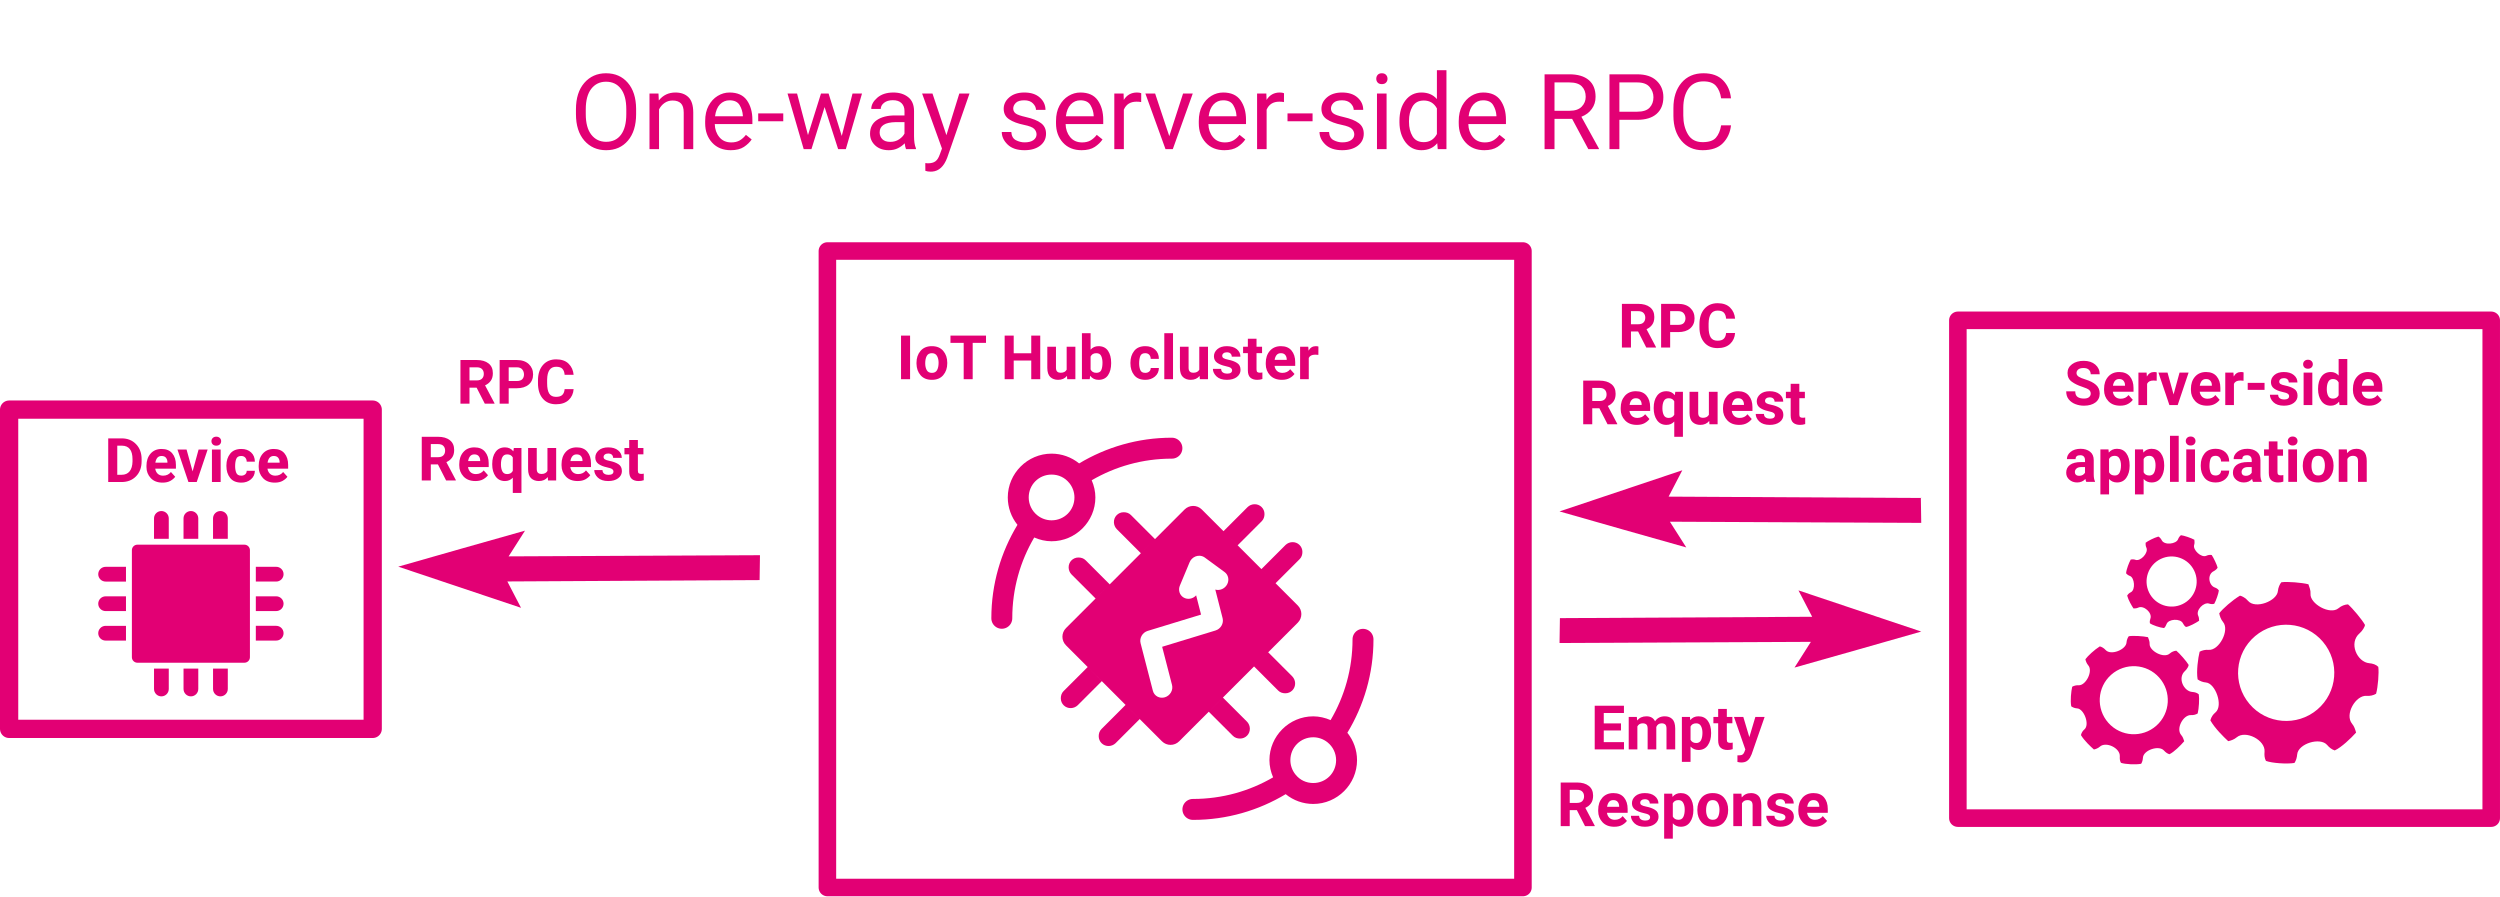
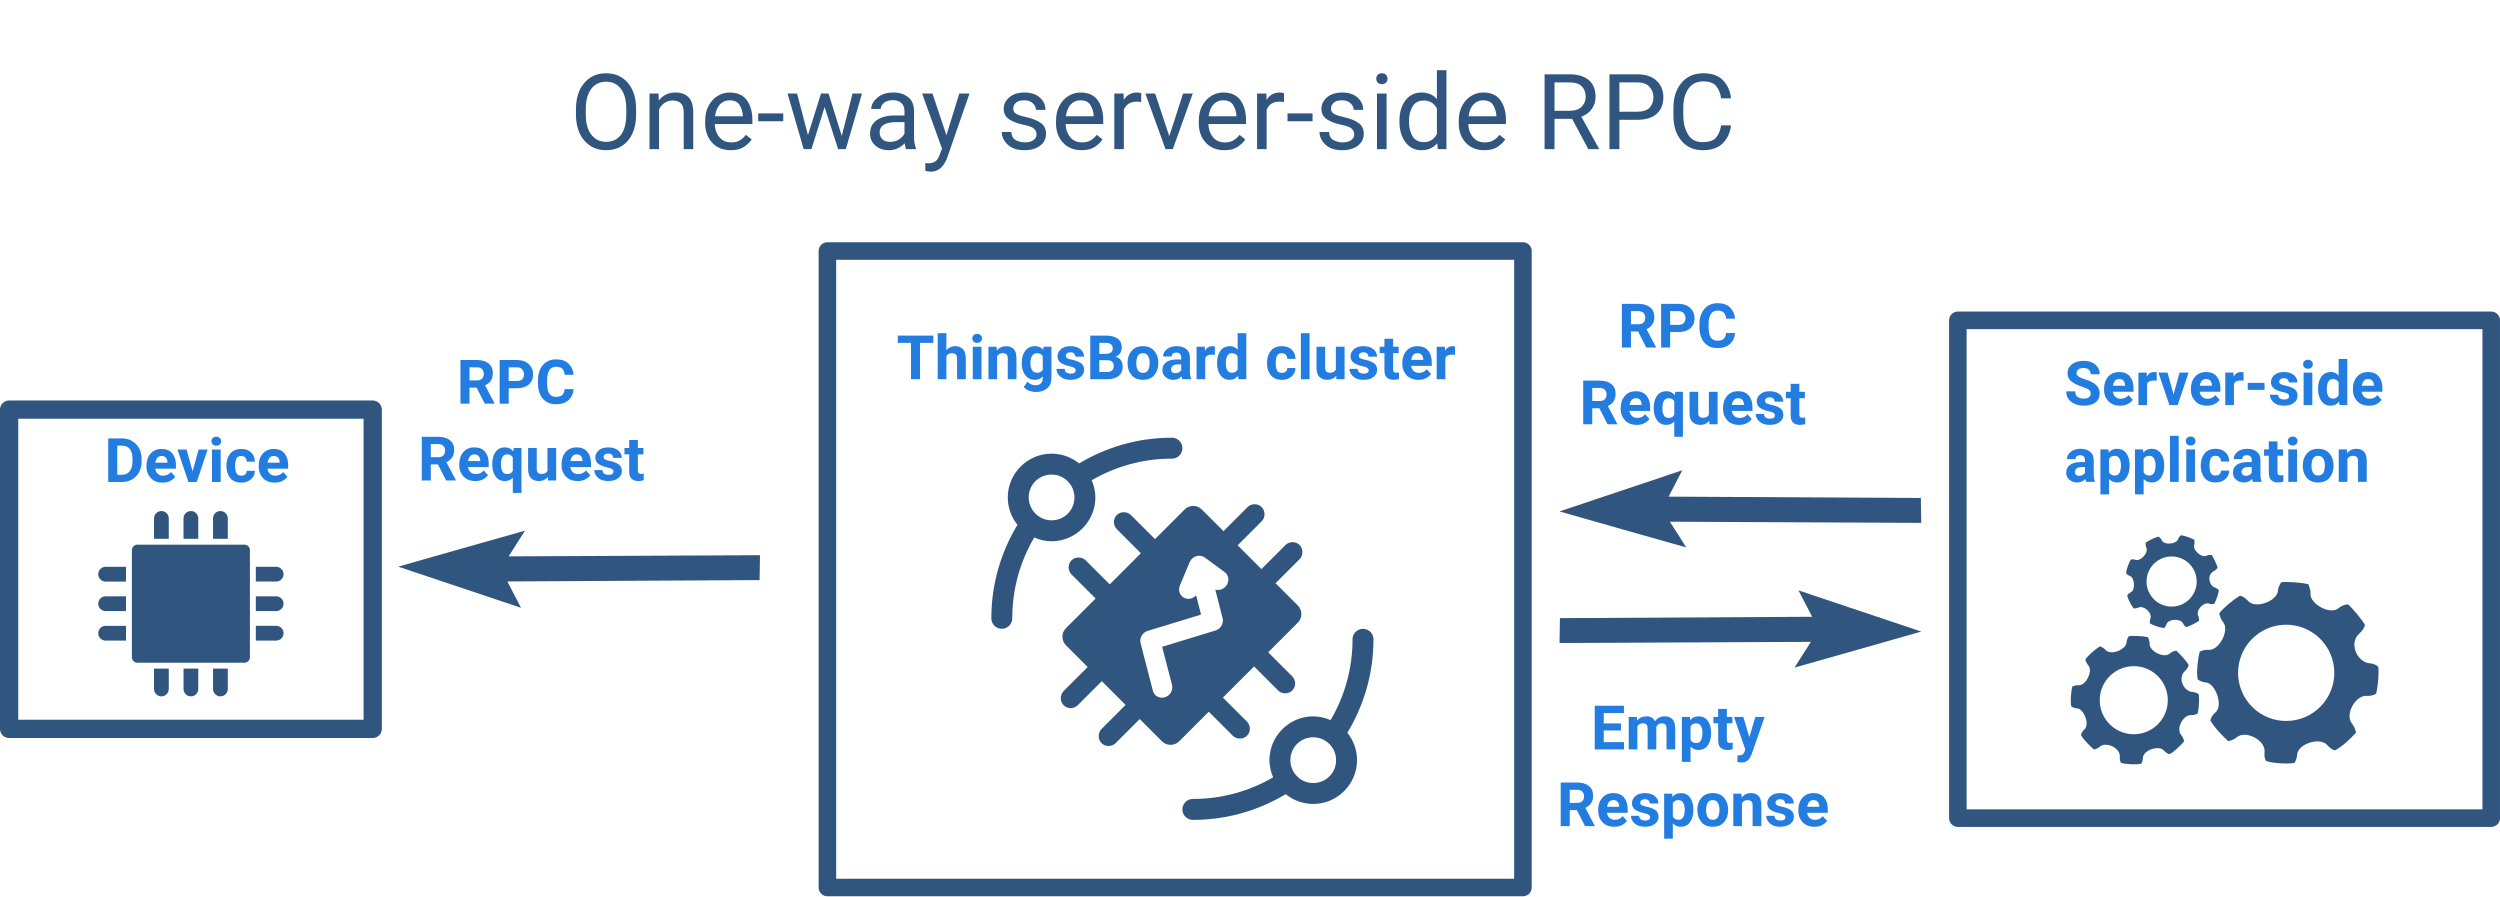
<svg xmlns="http://www.w3.org/2000/svg" id="svg2" height="255.36" width="712.29" version="1.1" viewBox="0 0 712.293 255.357">
  <g id="layer1" transform="translate(29.29 -718.71)">
-     <text id="text5032" style="word-spacing:0px;letter-spacing:0px" xml:space="preserve" font-size="30px" line-height="125%" y="761.207" x="133.058" font-family="Roboto" fill="#e20074">
+     <text id="text5032" style="word-spacing:0px;letter-spacing:0px" xml:space="preserve" font-size="30px" line-height="125%" y="761.207" x="133.058" font-family="Roboto" fill="#305680">
      <tspan id="tspan5034" x="133.058" y="761.207">One-way server-side RPC</tspan>
    </text>
    <g id="g4365">
      <g id="g9893" transform="translate(0 6.7765)">
-         <g id="g4264" fill="#e20074" transform="matrix(.4204 0 0 .4204 82.238 704.98)">
-           <g id="g4283" transform="translate(-318.77 19.031)" fill="#e20074">
+         <g id="g4264" fill="#305680" transform="matrix(.4204 0 0 .4204 82.238 704.98)">
+           <g id="g4283" transform="translate(-318.77 19.031)" fill="#305680">
            <path id="rect5324" style="color-rendering:auto;text-decoration-color:#000000;color:#000000;isolation:auto;mix-blend-mode:normal;shape-rendering:auto;solid-color:#000000;block-progression:tb;text-decoration-line:none;text-decoration-style:solid;image-rendering:auto;white-space:normal;text-indent:0;text-transform:none" d="m146.6 366.65c-2.065 0-3.739 1.674-3.739 3.739v72.522c0 2.065 1.674 3.739 3.739 3.739h72.522c2.065-0 3.739-1.674 3.739-3.739v-72.522c-0-2.065-1.674-3.739-3.739-3.739z" />
            <g id="g5386" fill-rule="evenodd" transform="translate(-257.14 294.29)">
              <path id="path5330" style="color-rendering:auto;text-decoration-color:#000000;color:#000000;isolation:auto;mix-blend-mode:normal;shape-rendering:auto;solid-color:#000000;block-progression:tb;text-decoration-line:none;text-decoration-style:solid;image-rendering:auto;white-space:normal;text-indent:0;text-transform:none" d="m419.92 49.559a5 5 0 0 0 -4.923 5.07v13.733h9.999v-13.733a5 5 0 0 0 -5.076 -5.07z" />
              <path id="path5330-6" style="color-rendering:auto;text-decoration-color:#000000;color:#000000;isolation:auto;mix-blend-mode:normal;shape-rendering:auto;solid-color:#000000;block-progression:tb;text-decoration-line:none;text-decoration-style:solid;image-rendering:auto;white-space:normal;text-indent:0;text-transform:none" d="m439.92 49.559a5 5 0 0 0 -4.923 5.07v13.733h9.999v-13.733a5 5 0 0 0 -5.076 -5.07z" />
              <path id="path5330-6-7" style="color-rendering:auto;text-decoration-color:#000000;color:#000000;isolation:auto;mix-blend-mode:normal;shape-rendering:auto;solid-color:#000000;block-progression:tb;text-decoration-line:none;text-decoration-style:solid;image-rendering:auto;white-space:normal;text-indent:0;text-transform:none" d="m459.92 49.559a5 5 0 0 0 -4.923 5.07v13.733h9.999v-13.733a5 5 0 0 0 -5.076 -5.07z" />
            </g>
            <g id="g5386-5" fill-rule="evenodd" transform="matrix(-1 0 0 -1 622.86 519.01)">
              <path id="path5330-3" style="color-rendering:auto;text-decoration-color:#000000;color:#000000;isolation:auto;mix-blend-mode:normal;shape-rendering:auto;solid-color:#000000;block-progression:tb;text-decoration-line:none;text-decoration-style:solid;image-rendering:auto;white-space:normal;text-indent:0;text-transform:none" d="m419.92 49.559a5 5 0 0 0 -4.923 5.07v13.733h9.999v-13.733a5 5 0 0 0 -5.076 -5.07z" />
              <path id="path5330-6-5" style="color-rendering:auto;text-decoration-color:#000000;color:#000000;isolation:auto;mix-blend-mode:normal;shape-rendering:auto;solid-color:#000000;block-progression:tb;text-decoration-line:none;text-decoration-style:solid;image-rendering:auto;white-space:normal;text-indent:0;text-transform:none" d="m439.92 49.559a5 5 0 0 0 -4.923 5.07v13.733h9.999v-13.733a5 5 0 0 0 -5.076 -5.07z" />
              <path id="path5330-6-7-6" style="color-rendering:auto;text-decoration-color:#000000;color:#000000;isolation:auto;mix-blend-mode:normal;shape-rendering:auto;solid-color:#000000;block-progression:tb;text-decoration-line:none;text-decoration-style:solid;image-rendering:auto;white-space:normal;text-indent:0;text-transform:none" d="m459.92 49.559a5 5 0 0 0 -4.923 5.07v13.733h9.999v-13.733a5 5 0 0 0 -5.076 -5.07z" />
            </g>
            <g id="g5386-2" fill-rule="evenodd" transform="matrix(0 -1 1 0 70.498 846.65)">
              <path id="path5330-9" style="color-rendering:auto;text-decoration-color:#000000;color:#000000;isolation:auto;mix-blend-mode:normal;shape-rendering:auto;solid-color:#000000;block-progression:tb;text-decoration-line:none;text-decoration-style:solid;image-rendering:auto;white-space:normal;text-indent:0;text-transform:none" d="m419.92 49.559a5 5 0 0 0 -4.923 5.07v13.733h9.999v-13.733a5 5 0 0 0 -5.076 -5.07z" />
              <path id="path5330-6-1" style="color-rendering:auto;text-decoration-color:#000000;color:#000000;isolation:auto;mix-blend-mode:normal;shape-rendering:auto;solid-color:#000000;block-progression:tb;text-decoration-line:none;text-decoration-style:solid;image-rendering:auto;white-space:normal;text-indent:0;text-transform:none" d="m439.92 49.559a5 5 0 0 0 -4.923 5.07v13.733h9.999v-13.733a5 5 0 0 0 -5.076 -5.07z" />
              <path id="path5330-6-7-2" style="color-rendering:auto;text-decoration-color:#000000;color:#000000;isolation:auto;mix-blend-mode:normal;shape-rendering:auto;solid-color:#000000;block-progression:tb;text-decoration-line:none;text-decoration-style:solid;image-rendering:auto;white-space:normal;text-indent:0;text-transform:none" d="m459.92 49.559a5 5 0 0 0 -4.923 5.07v13.733h9.999v-13.733a5 5 0 0 0 -5.076 -5.07z" />
            </g>
            <g id="g5386-2-7" fill-rule="evenodd" transform="matrix(0 1 -1 0 295.22 -33.352)">
              <path id="path5330-9-0" style="color-rendering:auto;text-decoration-color:#000000;color:#000000;isolation:auto;mix-blend-mode:normal;shape-rendering:auto;solid-color:#000000;block-progression:tb;text-decoration-line:none;text-decoration-style:solid;image-rendering:auto;white-space:normal;text-indent:0;text-transform:none" d="m419.92 49.559a5 5 0 0 0 -4.923 5.07v13.733h9.999v-13.733a5 5 0 0 0 -5.076 -5.07z" />
              <path id="path5330-6-1-9" style="color-rendering:auto;text-decoration-color:#000000;color:#000000;isolation:auto;mix-blend-mode:normal;shape-rendering:auto;solid-color:#000000;block-progression:tb;text-decoration-line:none;text-decoration-style:solid;image-rendering:auto;white-space:normal;text-indent:0;text-transform:none" d="m439.92 49.559a5 5 0 0 0 -4.923 5.07v13.733h9.999v-13.733a5 5 0 0 0 -5.076 -5.07z" />
              <path id="path5330-6-7-2-3" style="color-rendering:auto;text-decoration-color:#000000;color:#000000;isolation:auto;mix-blend-mode:normal;shape-rendering:auto;solid-color:#000000;block-progression:tb;text-decoration-line:none;text-decoration-style:solid;image-rendering:auto;white-space:normal;text-indent:0;text-transform:none" d="m459.92 49.559a5 5 0 0 0 -4.923 5.07v13.733h9.999v-13.733a5 5 0 0 0 -5.076 -5.07z" />
            </g>
          </g>
        </g>
-         <rect id="rect6925-8-9-5-7" stroke-linejoin="round" height="90.962" width="103.59" stroke="#e20074" stroke-linecap="round" y="828.64" x="-26.69" stroke-width="5.201" fill="none" />
-         <text id="text4914-1-2-0-6-0" style="word-spacing:0px;letter-spacing:0px" font-weight="bold" xml:space="preserve" font-size="17.5px" line-height="125%" y="849.272" x="0.435" font-family="Roboto" fill="#e20074">
+         <rect id="rect6925-8-9-5-7" stroke-linejoin="round" height="90.962" width="103.59" stroke="#305680" stroke-linecap="round" y="828.64" x="-26.69" stroke-width="5.201" fill="none" />
+         <text id="text4914-1-2-0-6-0" style="word-spacing:0px;letter-spacing:0px" font-weight="bold" xml:space="preserve" font-size="17.5px" line-height="125%" y="849.272" x="0.435" font-family="Roboto" fill="#237de0">
          <tspan id="tspan4916-7-0-6-5-9" x="0.435" y="849.272">Device</tspan>
        </text>
      </g>
      <g id="g9884" transform="translate(.0000067207)">
-         <rect id="rect6925-0" stroke-linejoin="round" height="181.34" width="198.17" stroke="#e20074" stroke-linecap="round" y="790.23" x="206.45" stroke-width="5" fill="none" />
-         <text id="text4914-1" style="word-spacing:0px;letter-spacing:0px" font-weight="bold" xml:space="preserve" font-size="26.216px" line-height="125%" y="826.758" x="226.163" font-family="Roboto" fill="#e20074">
-           <tspan id="tspan4916-7" font-size="17.5px" y="826.758" x="226.163">IoT Hub cluster</tspan>
+         <rect id="rect6925-0" stroke-linejoin="round" height="181.34" width="198.17" stroke="#305680" stroke-linecap="round" y="790.23" x="206.45" stroke-width="5" fill="none" />
+         <text id="text4914-1" style="word-spacing:0px;letter-spacing:0px" font-weight="bold" xml:space="preserve" font-size="26.216px" line-height="125%" y="826.758" x="226.163" font-family="Roboto" fill="#237de0">
+           <tspan id="tspan4916-7" font-size="17.5px" y="826.758" x="226.163">ThingsBoard cluster</tspan>
        </text>
-         <g id="g4241" transform="matrix(.34024 0 0 .34024 253.16 594.24)" stroke-width="28" fill="#e20074">
+         <g id="g4241" transform="matrix(.34024 0 0 .34024 253.16 594.24)" stroke-width="28" fill="#305680">
          <path id="path4278" style="color-rendering:auto;text-decoration-color:#000000;color:#000000;isolation:auto;mix-blend-mode:normal;shape-rendering:auto;solid-color:#000000;block-progression:tb;text-decoration-line:none;text-decoration-style:solid;image-rendering:auto;white-space:normal;text-indent:0;text-transform:none" d="m151.13 732.36c-28.363 0-54.915 7.915-77.613 21.537-6.472-5.262-14.605-8.191-23.067-8.194a8.766 8.766 0 0 0 -0.004 0c-20.154 0.001-36.679 16.528-36.678 36.682a8.766 8.766 0 0 0 0 0.011c0.01 8.415 2.927 16.483 8.103 22.927-13.83 22.83-21.87 49.58-21.87 78.17a8.766 8.766 0 1 0 17.531 0c0-24.702 6.719-47.748 18.378-67.574 4.566 1.985 9.473 3.15 14.519 3.157a8.766 8.766 0 0 0 0.012 0c20.155 0.001 36.683-16.527 36.682-36.682a8.766 8.766 0 0 0 0 -0.004c-0.002-4.999-1.139-9.863-3.083-14.397 19.717-11.484 42.585-18.095 67.085-18.095a8.766 8.766 0 1 0 0 -17.531zm-100.69 30.88c5.913 0.002 11.191 2.512 14.836 7.077a8.766 8.766 0 0 0 0.183 0.215c2.671 3.38 4.133 7.553 4.134 11.863-0.002 10.677-8.468 19.144-19.144 19.148-4.37-0.008-8.601-1.509-12-4.255a8.766 8.766 0 0 0 -0.012 -0.009c-4.514-3.633-7.136-9.098-7.144-14.893 0.003-10.677 8.47-19.144 19.148-19.146z" />
          <path id="path4486-0-9-6-9-7-6-5" style="color-rendering:auto;text-decoration-color:#000000;color:#000000;isolation:auto;mix-blend-mode:normal;shape-rendering:auto;solid-color:#000000;block-progression:tb;text-decoration-line:none;text-decoration-style:solid;image-rendering:auto;white-space:normal;text-indent:0;text-transform:none" d="m66.992 835.19c-1.492 1.558-2.366 3.71-2.258 6.071 0.096 2.045 0.913 4.02 2.337 5.518 6.805 6.856 20.223 20.223 20.223 20.223l11.844-11.83s-12.973-12.961-20.176-20.171c-1.604-1.633-3.75-2.314-6.012-2.324-2.358-0.011-4.467 0.954-5.959 2.512zm32.147 19.983-36.639 36.639c-3.975 3.976-3.975 10.421 0 14.397l18.156 18.156 31.753 31.753 30.478 30.478c3.976 3.976 10.422 3.976 14.398 0l24.791-24.791 37.914-37.914 36.639-36.639c3.975-3.976 3.975-10.422-0.001-14.398l-18.63-18.63-31.75-31.76-30.01-30c-3.976-3.975-10.421-3.975-14.397 0l-24.79 24.79-37.91 37.91zm37.911-37.91s-12.973-12.961-20.176-20.171c-1.604-1.633-3.75-2.314-6.012-2.324-4.717-0.023-8.434 3.862-8.217 8.583 0.096 2.045 0.913 4.02 2.337 5.518 6.805 6.856 20.223 20.223 20.223 20.223l11.844-11.83zm69.193 5.213s12.961-12.973 20.171-20.176c1.633-1.604 2.314-3.75 2.324-6.012 0.022-4.717-3.862-8.434-8.583-8.217-2.045 0.096-4.02 0.913-5.518 2.337-6.856 6.805-20.223 20.223-20.223 20.223l11.83 11.844zm31.753 31.753s12.961-12.973 20.171-20.176c1.633-1.604 2.314-3.75 2.324-6.012 0.022-4.717-3.862-8.434-8.583-8.217-2.045 0.096-4.02 0.913-5.518 2.337-6.856 6.805-20.223 20.223-20.223 20.223l11.83 11.844zm-18.009 69.667s12.973 12.961 20.178 20.169c1.604 1.632 3.75 2.314 6.012 2.324 4.717 0.022 8.434-3.861 8.217-8.583l-0.002 0.002c-0.096-2.045-0.914-4.021-2.338-5.519-6.805-6.856-20.222-20.222-20.222-20.222l-11.844 11.83zm-37.914 37.914s12.973 12.961 20.178 20.169c1.604 1.632 3.75 2.314 6.012 2.324 4.717 0.023 8.434-3.861 8.217-8.583h-0.002c-0.096-2.045-0.913-4.021-2.337-5.518-6.805-6.856-20.223-20.223-20.223-20.223l-11.844 11.83zm-69.667-5.687s-12.961 12.973-20.169 20.178c-1.632 1.604-2.314 3.75-2.324 6.012-0.023 4.717 3.861 8.434 8.583 8.217h-0.002c2.045-0.096 4.02-0.913 5.518-2.337 6.856-6.805 20.223-20.223 20.223-20.223l-11.82-11.84zm-31.743-31.74s-12.961 12.973-20.169 20.178c-1.632 1.604-2.314 3.75-2.324 6.012-0.023 4.717 3.861 8.434 8.583 8.217h-0.002c2.045-0.096 4.02-0.913 5.518-2.337 6.856-6.805 20.223-20.223 20.223-20.223l-11.829-11.85zm87.237-90.554c1.679-1.706 3.967-2.66 6.297-2.626 1.663 0.024 3.253 0.55 4.562 1.51l16.499 12.1c3.201 2.297 4.144 6.659 2.231 10.312-1.914 3.653-6.123 5.524-9.951 4.423l6.124 23.948c1.113 4.352-1.564 8.968-5.983 10.317l-44.642 13.631 8.246 31.883c1.173 4.37-1.502 9.044-5.955 10.407s-8.976-1.111-10.068-5.505l-10.282-39.769c-1.127-4.356 1.549-8.985 5.976-10.338l44.661-13.637-4.122-16.118c-2.763 3.064-7.234 3.808-10.586 1.762-3.353-2.047-4.614-6.29-2.986-10.047l8.117-19.454c0.433-1.038 1.067-1.989 1.862-2.797z" fill-rule="evenodd" />
          <path id="path4278-5" style="color-rendering:auto;text-decoration-color:#000000;color:#000000;isolation:auto;mix-blend-mode:normal;shape-rendering:auto;solid-color:#000000;block-progression:tb;text-decoration-line:none;text-decoration-style:solid;image-rendering:auto;white-space:normal;text-indent:0;text-transform:none" d="m168.87 1052.4c28.363 0 54.915-7.915 77.614-21.538 6.472 5.262 14.605 8.192 23.067 8.194a8.766 8.766 0 0 0 0.004 0c20.155-0.001 36.68-16.528 36.679-36.682a8.766 8.766 0 0 0 0 -0.011c-0.01-8.415-2.927-16.484-8.103-22.927 13.825-22.82 21.866-49.572 21.866-78.162a8.766 8.766 0 1 0 -17.531 0c0 24.703-6.719 47.749-18.378 67.575-4.566-1.985-9.473-3.15-14.519-3.157a8.766 8.766 0 0 0 -0.012 0c-20.155-0.001-36.683 16.527-36.682 36.682 0.002 4.999 1.139 9.863 3.083 14.397-19.717 11.484-42.586 18.095-67.086 18.095a8.766 8.766 0 1 0 0 17.531zm100.69-30.875c-5.913 0-11.191-2.512-14.836-7.077a8.766 8.766 0 0 0 -0.183 -0.215c-2.671-3.38-4.133-7.553-4.134-11.863 0.002-10.677 8.468-19.144 19.144-19.148 4.37 0.008 8.601 1.509 12 4.255a8.766 8.766 0 0 0 0.012 0.009c4.514 3.633 7.136 9.098 7.144 14.893-0.003 10.677-8.47 19.145-19.148 19.146z" />
        </g>
      </g>
      <g id="g9874" transform="translate(-.000023797 1.3865)">
-         <rect id="rect6925-0-6" stroke-linejoin="round" height="141.83" width="151.96" stroke="#e20074" stroke-linecap="round" y="808.59" x="528.54" stroke-width="5" fill="none" />
-         <text id="text4914-1-2" style="word-spacing:0px;letter-spacing:0px" font-weight="bold" xml:space="preserve" font-size="17.5px" line-height="125%" y="832.738" x="558.814" font-family="Roboto" fill="#e20074">
+         <rect id="rect6925-0-6" stroke-linejoin="round" height="141.83" width="151.96" stroke="#305680" stroke-linecap="round" y="808.59" x="528.54" stroke-width="5" fill="none" />
+         <text id="text4914-1-2" style="word-spacing:0px;letter-spacing:0px" font-weight="bold" xml:space="preserve" font-size="17.5px" line-height="125%" y="832.738" x="558.814" font-family="Roboto" fill="#237de0">
          <tspan id="tspan4916-7-9" y="832.738" x="558.814">Server-side</tspan>
          <tspan id="tspan9850" y="854.613" x="558.814">application</tspan>
        </text>
-         <g id="g22342" fill-rule="evenodd" transform="matrix(1.0419 -1.3599 1.3599 1.0419 -910.72 545.49)" clip-rule="evenodd" fill="#e20074">
+         <g id="g22342" fill-rule="evenodd" transform="matrix(1.0419 -1.3599 1.3599 1.0419 -910.72 545.49)" clip-rule="evenodd" fill="#305680">
          <path id="path4298-8-9-2" d="m363.34 833.96c1.696 0.369 3.836-2.95 2.978-4.285-0.281-0.439-0.421-0.928-0.431-1.414 0.916-0.995 2.862-2.105 3.857-2.532 0.458 0.21 0.863 0.548 1.155 1.004 0.936 1.458 4.754 0.82 5.135-0.925 0.119-0.545 0.486-1.091 0.766-1.377 0.96-0.001 3.026 0.398 4.426 0.955 0.179 0.357 0.247 1.032 0.127 1.58-0.402 1.846 2.917 3.856 4.314 2.959 0.467-0.3 1.125-0.463 1.507-0.432 0.727 0.706 2.04 2.759 2.474 3.776-0.281 0.417-0.558 0.928-1.04 1.237-1.397 0.898-0.866 4.77 0.929 5.161 0.59 0.129 1.114 0.449 1.464 0.861-0.052 0.999-0.601 3.422-0.993 4.311-0.226 0.181-1.063 0.272-1.63 0.148-2.443-0.532-4.084 2.607-2.993 4.307 0.308 0.48 0.503 1.027 0.43 1.552-0.693 0.701-2.691 1.997-3.774 2.43-0.471-0.177-0.928-0.557-1.237-1.039-0.975-1.519-4.726-1.065-5.161 0.93-0.113 0.519-0.428 0.964-0.749 1.394-1.274-0.095-3.487-0.446-4.519-1.011-0.178-0.489-0.162-1.034-0.051-1.541 0.381-1.746-2.76-3.986-4.278-3.011-0.424 0.273-0.928 0.48-1.401 0.5-0.935-0.88-2.307-2.954-2.611-3.971 0.23-0.509 0.631-0.827 1.071-1.111 1.64-1.052 0.971-4.723-0.924-5.135-0.519-0.114-0.994-0.411-1.358-0.731 0.106-1.103 0.343-3.05 0.94-4.462 0.581-0.229 1.029-0.246 1.577-0.127zm4.549 3.63c-0.942 4.318 1.796 8.581 6.114 9.522 4.318 0.94 8.581-1.798 9.522-6.116 0.941-4.318-1.796-8.581-6.114-9.522-4.318-0.941-8.581 1.797-9.522 6.116z" />
          <path id="path4298-3-7-2-5" d="m370.63 810.63c0.807 0.407 2.319-0.988 2.06-1.774-0.085-0.258-0.092-0.523-0.033-0.769 0.592-0.383 1.718-0.689 2.276-0.775 0.204 0.166 0.364 0.389 0.452 0.657 0.282 0.857 2.292 1.033 2.711 0.202 0.131-0.26 0.387-0.487 0.566-0.595 0.484 0.125 1.475 0.595 2.108 1.058 0.044 0.204-0.01 0.553-0.142 0.814-0.443 0.879 0.969 2.325 1.791 2.055 0.274-0.09 0.628-0.087 0.816-0.022 0.275 0.451 0.67 1.657 0.756 2.227-0.196 0.174-0.402 0.395-0.685 0.488-0.822 0.271-1.058 2.293-0.204 2.725 0.281 0.142 0.504 0.372 0.626 0.625-0.156 0.497-0.749 1.648-1.062 2.045-0.138 0.062-0.572-0.001-0.842-0.138-1.163-0.587-2.4 0.783-2.071 1.783 0.093 0.283 0.12 0.584 0.015 0.839-0.441 0.263-1.617 0.657-2.22 0.735-0.214-0.151-0.396-0.402-0.489-0.685-0.294-0.893-2.245-1.153-2.724-0.203-0.125 0.247-0.342 0.431-0.56 0.606-0.63-0.214-1.701-0.679-2.148-1.099-0.026-0.27 0.053-0.543 0.175-0.784 0.419-0.831-0.873-2.37-1.766-2.076-0.25 0.082-0.531 0.121-0.772 0.07-0.357-0.566-0.779-1.791-0.8-2.343 0.183-0.227 0.426-0.335 0.685-0.421 0.965-0.317 1.105-2.256 0.203-2.711-0.247-0.125-0.448-0.337-0.59-0.546 0.197-0.543 0.57-1.494 1.055-2.128 0.323-0.04 0.551 0.01 0.812 0.141zm1.822 2.424c-1.037 2.056-0.211 4.563 1.844 5.6 2.056 1.037 4.563 0.21 5.6-1.845s0.211-4.563-1.844-5.599c-2.056-1.037-4.563-0.211-5.6 1.845z" />
          <path id="path4298-3-6-9-2-7" d="m347.84 818.38c1.206 0.232 2.662-2.152 2.033-3.082-0.206-0.306-0.314-0.649-0.329-0.993 0.631-0.719 1.988-1.538 2.685-1.857 0.328 0.141 0.62 0.373 0.834 0.69 0.687 1.015 3.377 0.499 3.616-0.742 0.075-0.388 0.325-0.78 0.518-0.987 0.679-0.017 2.147 0.23 3.147 0.6 0.133 0.25 0.193 0.726 0.117 1.115-0.253 1.312 2.129 2.678 3.102 2.019 0.325-0.22 0.788-0.347 1.058-0.332 0.526 0.487 1.49 1.916 1.815 2.628-0.192 0.3-0.379 0.666-0.714 0.892-0.973 0.659-0.531 3.388 0.745 3.634 0.42 0.081 0.796 0.299 1.05 0.584-0.02 0.707-0.367 2.43-0.629 3.066-0.157 0.132-0.747 0.211-1.151 0.133-1.737-0.335-2.844 1.914-2.043 3.097 0.226 0.335 0.373 0.718 0.331 1.09-0.478 0.508-1.869 1.458-2.628 1.783-0.336-0.117-0.666-0.378-0.893-0.714-0.715-1.058-3.361-0.673-3.634 0.746-0.071 0.369-0.287 0.689-0.506 0.999-0.903-0.045-2.474-0.256-3.213-0.638-0.134-0.343-0.132-0.728-0.062-1.089 0.239-1.241-2.02-2.772-3.077-2.056-0.295 0.2-0.648 0.355-0.983 0.377-0.677-0.606-1.682-2.05-1.914-2.764 0.154-0.364 0.432-0.596 0.739-0.804 1.142-0.772 0.606-3.357-0.741-3.616-0.369-0.071-0.71-0.273-0.973-0.494 0.056-0.782 0.19-2.163 0.588-3.172 0.407-0.172 0.724-0.192 1.113-0.117zm3.279 2.49c-0.592 3.07 1.417 6.038 4.487 6.63 3.07 0.591 6.038-1.419 6.63-4.489 0.592-3.07-1.417-6.038-4.487-6.63-3.07-0.592-6.038 1.418-6.63 4.488z" />
        </g>
      </g>
-       <text id="text4914-6-5-7" style="word-spacing:0px;letter-spacing:0px;text-anchor:middle;text-align:center" font-weight="bold" font-size="17.5px" line-height="125%" y="833.719" x="137.365" font-family="Roboto" xml:space="preserve" fill="#e20074">
+       <text id="text4914-6-5-7" style="word-spacing:0px;letter-spacing:0px;text-anchor:middle;text-align:center" font-weight="bold" font-size="17.5px" line-height="125%" y="833.719" x="137.365" font-family="Roboto" xml:space="preserve" fill="#237de0">
        <tspan id="tspan4916-9-0-9" y="833.719" x="137.365">RPC</tspan>
        <tspan id="tspan8977" y="855.594" x="137.365">Request</tspan>
      </text>
-       <path id="path18461-2-0-6-3" fill="#e20074" d="m84.181 880.16c11.659 3.91 23.311 7.827 34.979 11.725-1.278-2.511-2.613-5.004-3.9-7.51l71.871-0.39 0.108-7.09-71.612 0.333c1.546-2.446 3.136-4.878 4.665-7.329-12.044 3.409-24.098 6.802-36.112 10.259z" />
-       <text id="text4914-6-5-7-5" style="word-spacing:0px;letter-spacing:0px;text-anchor:middle;text-align:center" font-weight="bold" font-size="17.5px" line-height="125%" y="817.719" x="468.285" font-family="Roboto" xml:space="preserve" fill="#e20074">
+       <path id="path18461-2-0-6-3" fill="#305680" d="m84.181 880.16c11.659 3.91 23.311 7.827 34.979 11.725-1.278-2.511-2.613-5.004-3.9-7.51l71.871-0.39 0.108-7.09-71.612 0.333c1.546-2.446 3.136-4.878 4.665-7.329-12.044 3.409-24.098 6.802-36.112 10.259z" />
+       <text id="text4914-6-5-7-5" style="word-spacing:0px;letter-spacing:0px;text-anchor:middle;text-align:center" font-weight="bold" font-size="17.5px" line-height="125%" y="817.719" x="468.285" font-family="Roboto" xml:space="preserve" fill="#237de0">
        <tspan id="tspan4916-9-0-9-4" y="817.719" x="468.285">RPC</tspan>
        <tspan id="tspan8977-3" y="839.594" x="468.285">Request</tspan>
      </text>
-       <g id="g4361" fill="#e20074" transform="translate(3.9464)">
+       <g id="g4361" fill="#305680" transform="translate(3.9464)">
        <path id="path18461-2-0-6-2" d="m411.1 864.42c11.659-3.91 23.311-7.827 34.979-11.725-1.278 2.511-2.613 5.004-3.9 7.51l71.871 0.39 0.108 7.09-71.612-0.333c1.546 2.446 3.136 4.878 4.665 7.329-12.044-3.409-24.098-6.802-36.112-10.259z" />
        <path id="path18461-2-0-6-3-4" d="m514.16 898.65c-11.659-3.91-23.311-7.827-34.979-11.725 1.278 2.511 2.613 5.004 3.9 7.51l-71.871 0.39-0.108 7.09 71.612-0.333c-1.546 2.446-3.136 4.878-4.665 7.329 12.044-3.409 24.098-6.802 36.112-10.259z" />
      </g>
-       <text id="text4914-6-5-7-3-7" style="word-spacing:0px;letter-spacing:0px;text-anchor:middle;text-align:center" font-weight="bold" font-size="17.5px" line-height="125%" y="932.219" x="468.35" font-family="Roboto" xml:space="preserve" fill="#e20074">
+       <text id="text4914-6-5-7-3-7" style="word-spacing:0px;letter-spacing:0px;text-anchor:middle;text-align:center" font-weight="bold" font-size="17.5px" line-height="125%" y="932.219" x="468.35" font-family="Roboto" xml:space="preserve" fill="#237de0">
        <tspan id="tspan4916-9-0-9-7-4" y="932.219" x="468.35">Empty</tspan>
        <tspan id="tspan8977-0-1" y="954.094" x="468.35">Response</tspan>
      </text>
    </g>
  </g>
</svg>
